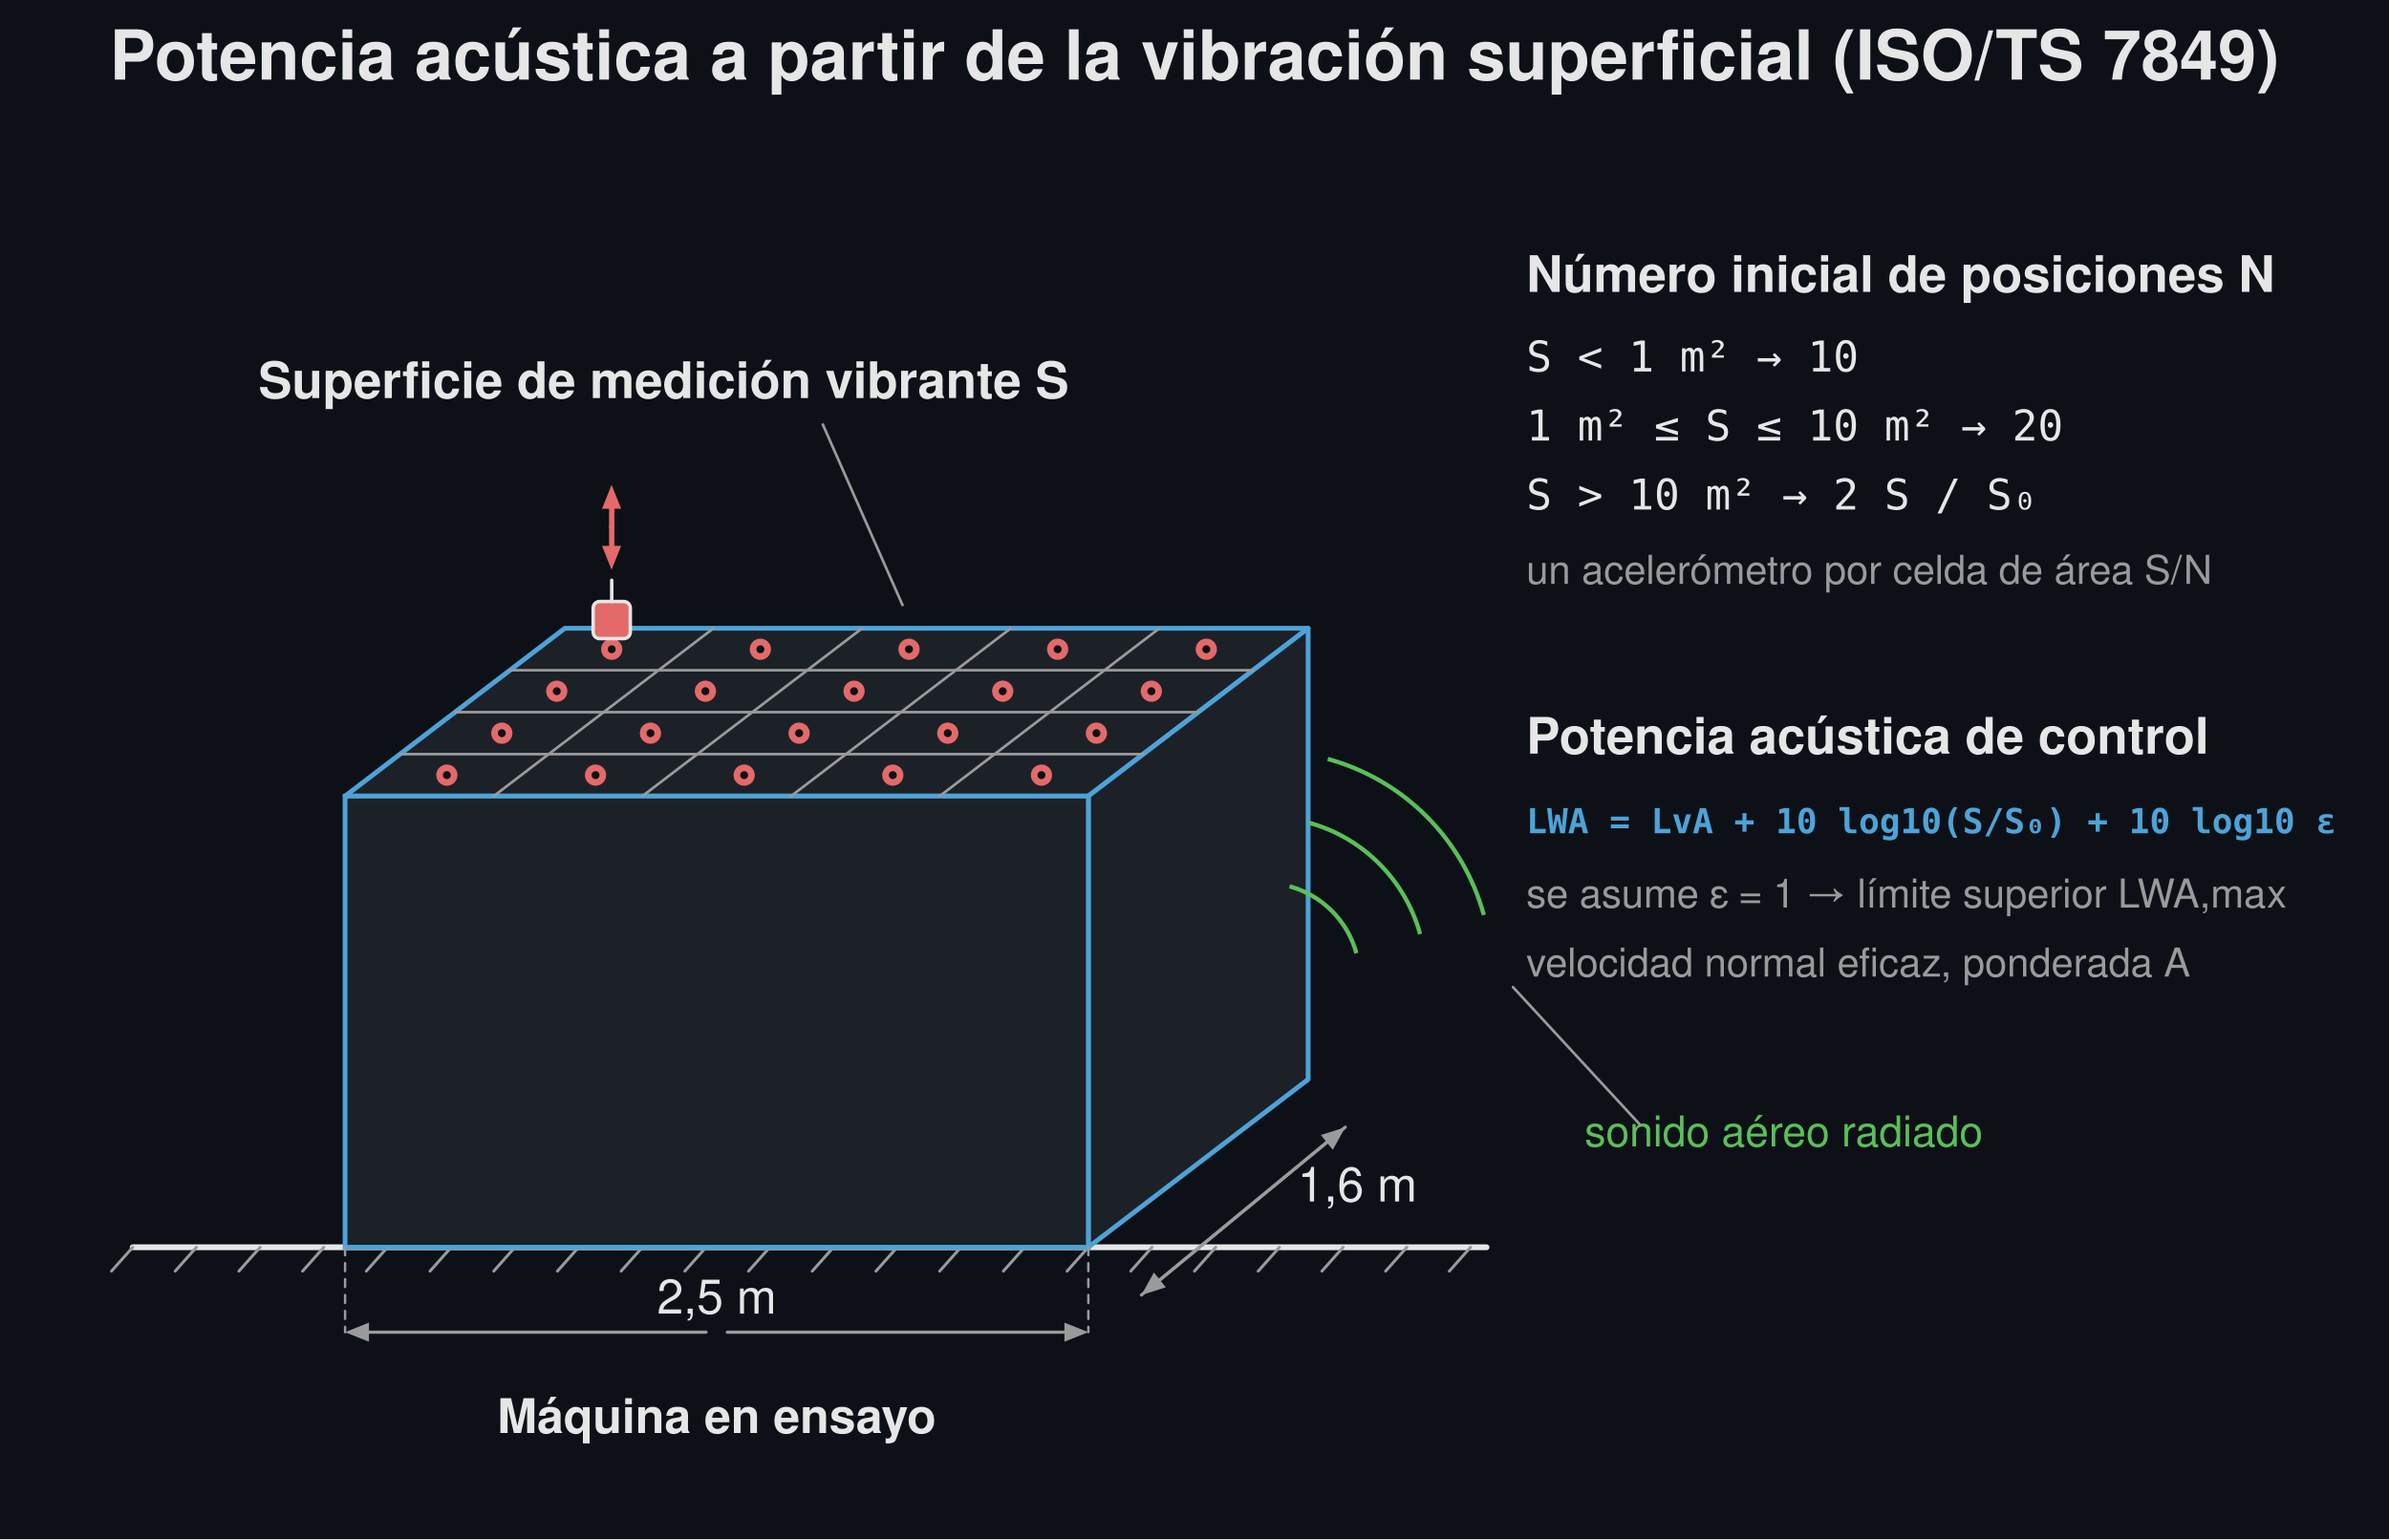
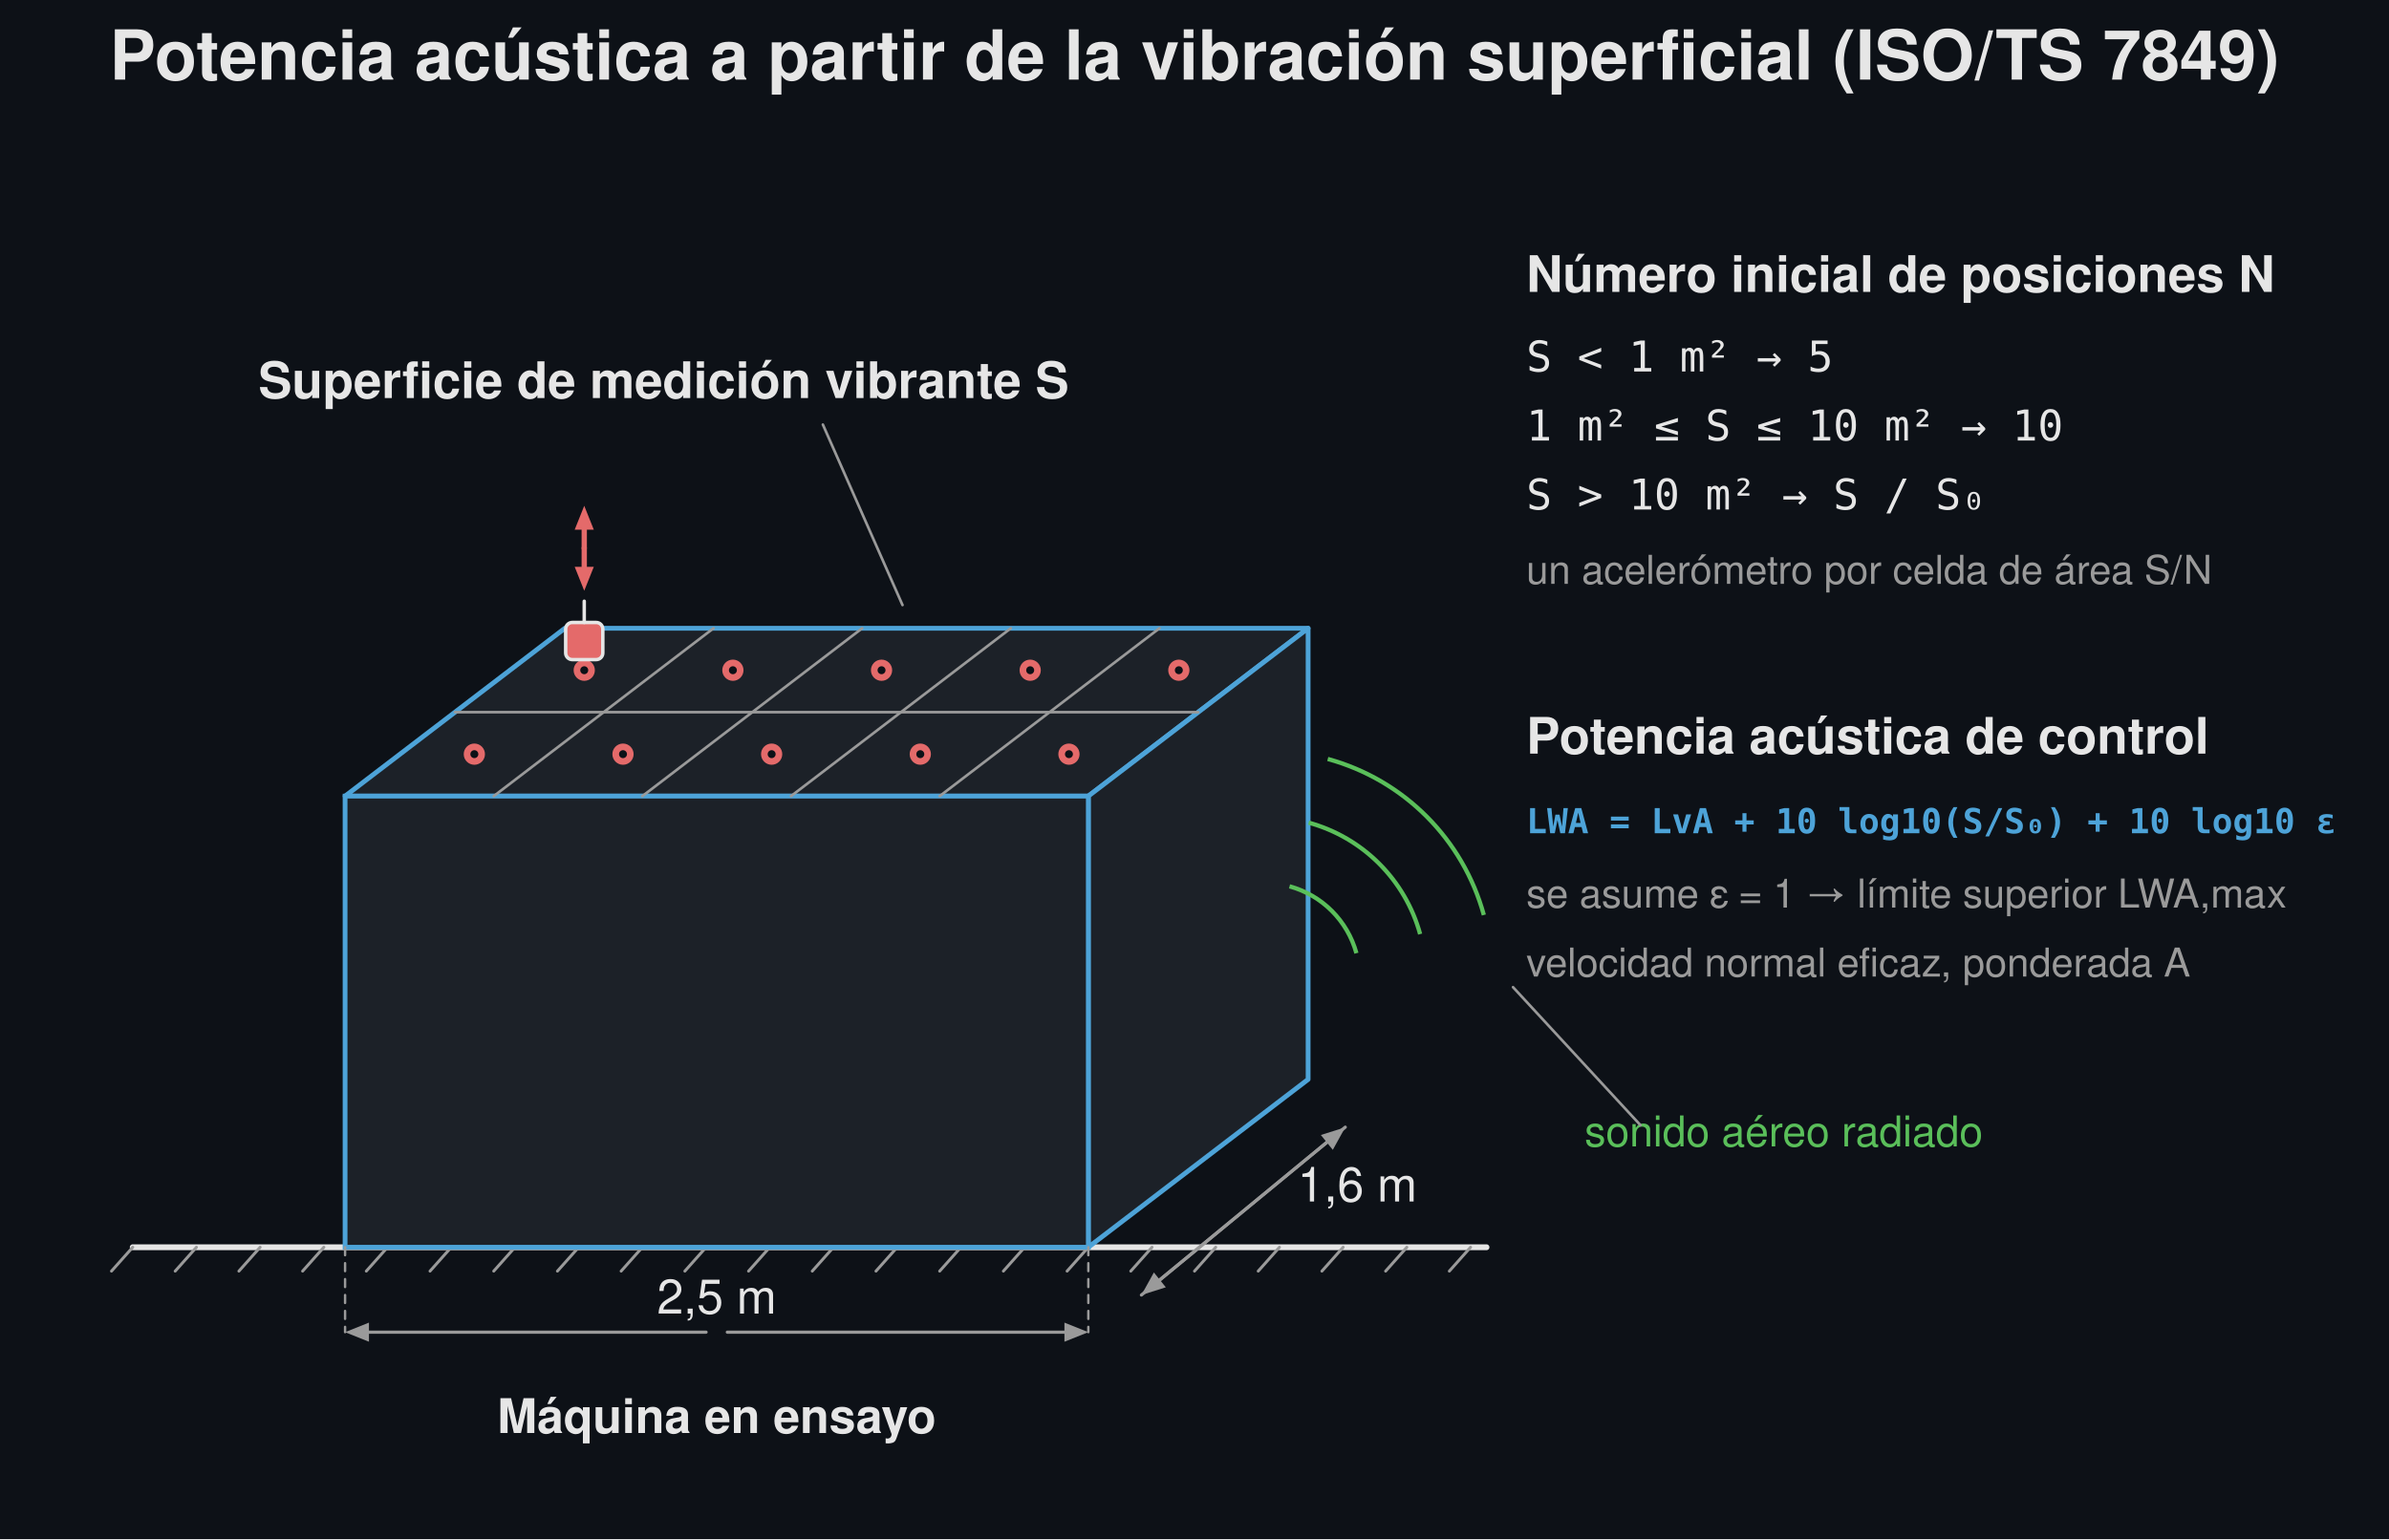
<svg xmlns="http://www.w3.org/2000/svg" width="900" height="580" viewBox="0 0 900 580">
  <rect width="900" height="580" fill="#0d1117" />
  <text x="450.0" y="30" font-family="Segoe UI, Helvetica, Arial, sans-serif" font-size="26" font-weight="600" fill="#e6e6e6" text-anchor="middle">Potencia acústica a partir de la vibración superficial (ISO/TS 7849)</text>
  <line x1="50.0" y1="470.0" x2="560.0" y2="470.0" stroke="#e6e6e6" stroke-width="2.2" stroke-linecap="round" />
  <line x1="50.0" y1="470.0" x2="42.0" y2="479.0" stroke="#9a9a9a" stroke-width="1.1" stroke-linecap="round" />
  <line x1="74.0" y1="470.0" x2="66.0" y2="479.0" stroke="#9a9a9a" stroke-width="1.1" stroke-linecap="round" />
  <line x1="98.0" y1="470.0" x2="90.0" y2="479.0" stroke="#9a9a9a" stroke-width="1.1" stroke-linecap="round" />
  <line x1="122.0" y1="470.0" x2="114.0" y2="479.0" stroke="#9a9a9a" stroke-width="1.1" stroke-linecap="round" />
  <line x1="146.0" y1="470.0" x2="138.0" y2="479.0" stroke="#9a9a9a" stroke-width="1.1" stroke-linecap="round" />
  <line x1="170.0" y1="470.0" x2="162.0" y2="479.0" stroke="#9a9a9a" stroke-width="1.1" stroke-linecap="round" />
  <line x1="194.0" y1="470.0" x2="186.0" y2="479.0" stroke="#9a9a9a" stroke-width="1.1" stroke-linecap="round" />
  <line x1="218.0" y1="470.0" x2="210.0" y2="479.0" stroke="#9a9a9a" stroke-width="1.1" stroke-linecap="round" />
  <line x1="242.0" y1="470.0" x2="234.0" y2="479.0" stroke="#9a9a9a" stroke-width="1.1" stroke-linecap="round" />
  <line x1="266.0" y1="470.0" x2="258.0" y2="479.0" stroke="#9a9a9a" stroke-width="1.1" stroke-linecap="round" />
  <line x1="290.0" y1="470.0" x2="282.0" y2="479.0" stroke="#9a9a9a" stroke-width="1.1" stroke-linecap="round" />
  <line x1="314.0" y1="470.0" x2="306.0" y2="479.0" stroke="#9a9a9a" stroke-width="1.1" stroke-linecap="round" />
  <line x1="338.0" y1="470.0" x2="330.0" y2="479.0" stroke="#9a9a9a" stroke-width="1.1" stroke-linecap="round" />
  <line x1="362.0" y1="470.0" x2="354.0" y2="479.0" stroke="#9a9a9a" stroke-width="1.1" stroke-linecap="round" />
  <line x1="386.0" y1="470.0" x2="378.0" y2="479.0" stroke="#9a9a9a" stroke-width="1.1" stroke-linecap="round" />
  <line x1="410.0" y1="470.0" x2="402.0" y2="479.0" stroke="#9a9a9a" stroke-width="1.1" stroke-linecap="round" />
  <line x1="434.0" y1="470.0" x2="426.0" y2="479.0" stroke="#9a9a9a" stroke-width="1.1" stroke-linecap="round" />
  <line x1="458.0" y1="470.0" x2="450.0" y2="479.0" stroke="#9a9a9a" stroke-width="1.1" stroke-linecap="round" />
  <line x1="482.0" y1="470.0" x2="474.0" y2="479.0" stroke="#9a9a9a" stroke-width="1.1" stroke-linecap="round" />
  <line x1="506.0" y1="470.0" x2="498.0" y2="479.0" stroke="#9a9a9a" stroke-width="1.1" stroke-linecap="round" />
  <line x1="530.0" y1="470.0" x2="522.0" y2="479.0" stroke="#9a9a9a" stroke-width="1.1" stroke-linecap="round" />
  <line x1="554.0" y1="470.0" x2="546.0" y2="479.0" stroke="#9a9a9a" stroke-width="1.1" stroke-linecap="round" />
  <path d="M 130.0 300.0 L 410.0 300.0 L 492.8 236.75 L 212.8 236.75 Z" fill="#1c2128" stroke="#4da3d8" stroke-width="1.8" stroke-linejoin="round" />
  <path d="M 410.0 300.0 L 410.0 470.0 L 492.8 406.75 L 492.8 236.75 Z" fill="#1c2128" stroke="#4da3d8" stroke-width="1.8" stroke-linejoin="round" />
  <rect x="130.0" y="300.0" width="280.0" height="170.0" rx="0.0" fill="#1c2128" stroke="#4da3d8" stroke-width="1.8" />
  <line x1="186.0" y1="300.0" x2="268.8" y2="236.75" stroke="#9a9a9a" stroke-width="1.0" stroke-linecap="round" />
  <line x1="242.0" y1="300.0" x2="324.8" y2="236.75" stroke="#9a9a9a" stroke-width="1.0" stroke-linecap="round" />
  <line x1="298.0" y1="300.0" x2="380.8" y2="236.75" stroke="#9a9a9a" stroke-width="1.0" stroke-linecap="round" />
  <line x1="354.0" y1="300.0" x2="436.8" y2="236.75" stroke="#9a9a9a" stroke-width="1.0" stroke-linecap="round" />
-   <line x1="150.7" y1="284.188" x2="430.7" y2="284.188" stroke="#9a9a9a" stroke-width="1.0" stroke-linecap="round" />
  <line x1="171.4" y1="268.375" x2="451.4" y2="268.375" stroke="#9a9a9a" stroke-width="1.0" stroke-linecap="round" />
-   <line x1="192.1" y1="252.562" x2="472.1" y2="252.562" stroke="#9a9a9a" stroke-width="1.0" stroke-linecap="round" />
-   <circle cx="168.35" cy="292.094" r="4" fill="#e46a6a" stroke="none" stroke-width="1.5" />
-   <circle cx="168.35" cy="292.094" r="1.5" fill="#0d1117" stroke="none" stroke-width="1.5" />
-   <circle cx="224.35" cy="292.094" r="4" fill="#e46a6a" stroke="none" stroke-width="1.5" />
-   <circle cx="224.35" cy="292.094" r="1.5" fill="#0d1117" stroke="none" stroke-width="1.5" />
-   <circle cx="280.35" cy="292.094" r="4" fill="#e46a6a" stroke="none" stroke-width="1.5" />
-   <circle cx="280.35" cy="292.094" r="1.5" fill="#0d1117" stroke="none" stroke-width="1.5" />
-   <circle cx="336.35" cy="292.094" r="4" fill="#e46a6a" stroke="none" stroke-width="1.5" />
-   <circle cx="336.35" cy="292.094" r="1.5" fill="#0d1117" stroke="none" stroke-width="1.5" />
-   <circle cx="392.35" cy="292.094" r="4" fill="#e46a6a" stroke="none" stroke-width="1.5" />
-   <circle cx="392.35" cy="292.094" r="1.5" fill="#0d1117" stroke="none" stroke-width="1.5" />
-   <circle cx="189.05" cy="276.281" r="4" fill="#e46a6a" stroke="none" stroke-width="1.5" />
-   <circle cx="189.05" cy="276.281" r="1.5" fill="#0d1117" stroke="none" stroke-width="1.5" />
-   <circle cx="245.05" cy="276.281" r="4" fill="#e46a6a" stroke="none" stroke-width="1.5" />
-   <circle cx="245.05" cy="276.281" r="1.5" fill="#0d1117" stroke="none" stroke-width="1.5" />
-   <circle cx="301.05" cy="276.281" r="4" fill="#e46a6a" stroke="none" stroke-width="1.5" />
-   <circle cx="301.05" cy="276.281" r="1.5" fill="#0d1117" stroke="none" stroke-width="1.5" />
-   <circle cx="357.05" cy="276.281" r="4" fill="#e46a6a" stroke="none" stroke-width="1.5" />
-   <circle cx="357.05" cy="276.281" r="1.5" fill="#0d1117" stroke="none" stroke-width="1.5" />
-   <circle cx="413.05" cy="276.281" r="4" fill="#e46a6a" stroke="none" stroke-width="1.5" />
-   <circle cx="413.05" cy="276.281" r="1.5" fill="#0d1117" stroke="none" stroke-width="1.5" />
-   <circle cx="209.75" cy="260.469" r="4" fill="#e46a6a" stroke="none" stroke-width="1.5" />
-   <circle cx="209.75" cy="260.469" r="1.5" fill="#0d1117" stroke="none" stroke-width="1.5" />
-   <circle cx="265.75" cy="260.469" r="4" fill="#e46a6a" stroke="none" stroke-width="1.5" />
-   <circle cx="265.75" cy="260.469" r="1.5" fill="#0d1117" stroke="none" stroke-width="1.5" />
-   <circle cx="321.75" cy="260.469" r="4" fill="#e46a6a" stroke="none" stroke-width="1.5" />
-   <circle cx="321.75" cy="260.469" r="1.5" fill="#0d1117" stroke="none" stroke-width="1.5" />
-   <circle cx="377.75" cy="260.469" r="4" fill="#e46a6a" stroke="none" stroke-width="1.5" />
-   <circle cx="377.75" cy="260.469" r="1.5" fill="#0d1117" stroke="none" stroke-width="1.5" />
-   <circle cx="433.75" cy="260.469" r="4" fill="#e46a6a" stroke="none" stroke-width="1.5" />
-   <circle cx="433.75" cy="260.469" r="1.5" fill="#0d1117" stroke="none" stroke-width="1.5" />
-   <circle cx="230.45" cy="244.656" r="4" fill="#e46a6a" stroke="none" stroke-width="1.5" />
-   <circle cx="230.45" cy="244.656" r="1.5" fill="#0d1117" stroke="none" stroke-width="1.5" />
-   <circle cx="286.45" cy="244.656" r="4" fill="#e46a6a" stroke="none" stroke-width="1.5" />
-   <circle cx="286.45" cy="244.656" r="1.5" fill="#0d1117" stroke="none" stroke-width="1.5" />
-   <circle cx="342.45" cy="244.656" r="4" fill="#e46a6a" stroke="none" stroke-width="1.5" />
-   <circle cx="342.45" cy="244.656" r="1.5" fill="#0d1117" stroke="none" stroke-width="1.5" />
-   <circle cx="398.45" cy="244.656" r="4" fill="#e46a6a" stroke="none" stroke-width="1.5" />
-   <circle cx="398.45" cy="244.656" r="1.5" fill="#0d1117" stroke="none" stroke-width="1.5" />
-   <circle cx="454.45" cy="244.656" r="4" fill="#e46a6a" stroke="none" stroke-width="1.5" />
-   <circle cx="454.45" cy="244.656" r="1.5" fill="#0d1117" stroke="none" stroke-width="1.5" />
-   <rect x="223.45" y="226.656" width="14.0" height="14.0" rx="2.5" fill="#e46a6a" stroke="#e6e6e6" stroke-width="1.3" />
-   <line x1="230.45" y1="226.656" x2="230.45" y2="218.656" stroke="#e6e6e6" stroke-width="1.3" stroke-linecap="round" />
-   <line x1="230.45" y1="198.656" x2="230.45" y2="191.656" stroke="#e46a6a" stroke-width="2.0" stroke-linecap="round" />
-   <path d="M 230.4 182.7 L 234.0 191.7 L 226.8 191.7 Z" fill="#e46a6a" stroke="none" stroke-width="1.5" stroke-linejoin="round" />
-   <line x1="230.45" y1="198.656" x2="230.45" y2="205.656" stroke="#e46a6a" stroke-width="2.0" stroke-linecap="round" />
-   <path d="M 230.4 214.7 L 226.8 205.7 L 234.0 205.7 Z" fill="#e46a6a" stroke="none" stroke-width="1.5" stroke-linejoin="round" />
+   <circle cx="178.7" cy="284.188" r="4" fill="#e46a6a" stroke="none" stroke-width="1.5" />
+   <circle cx="178.7" cy="284.188" r="1.5" fill="#0d1117" stroke="none" stroke-width="1.5" />
+   <circle cx="234.7" cy="284.188" r="4" fill="#e46a6a" stroke="none" stroke-width="1.5" />
+   <circle cx="234.7" cy="284.188" r="1.5" fill="#0d1117" stroke="none" stroke-width="1.5" />
+   <circle cx="290.7" cy="284.188" r="4" fill="#e46a6a" stroke="none" stroke-width="1.5" />
+   <circle cx="290.7" cy="284.188" r="1.5" fill="#0d1117" stroke="none" stroke-width="1.5" />
+   <circle cx="346.7" cy="284.188" r="4" fill="#e46a6a" stroke="none" stroke-width="1.5" />
+   <circle cx="346.7" cy="284.188" r="1.5" fill="#0d1117" stroke="none" stroke-width="1.5" />
+   <circle cx="402.7" cy="284.188" r="4" fill="#e46a6a" stroke="none" stroke-width="1.5" />
+   <circle cx="402.7" cy="284.188" r="1.5" fill="#0d1117" stroke="none" stroke-width="1.5" />
+   <circle cx="220.1" cy="252.562" r="4" fill="#e46a6a" stroke="none" stroke-width="1.5" />
+   <circle cx="220.1" cy="252.562" r="1.5" fill="#0d1117" stroke="none" stroke-width="1.5" />
+   <circle cx="276.1" cy="252.562" r="4" fill="#e46a6a" stroke="none" stroke-width="1.5" />
+   <circle cx="276.1" cy="252.562" r="1.5" fill="#0d1117" stroke="none" stroke-width="1.5" />
+   <circle cx="332.1" cy="252.562" r="4" fill="#e46a6a" stroke="none" stroke-width="1.5" />
+   <circle cx="332.1" cy="252.562" r="1.5" fill="#0d1117" stroke="none" stroke-width="1.5" />
+   <circle cx="388.1" cy="252.562" r="4" fill="#e46a6a" stroke="none" stroke-width="1.5" />
+   <circle cx="388.1" cy="252.562" r="1.5" fill="#0d1117" stroke="none" stroke-width="1.5" />
+   <circle cx="444.1" cy="252.562" r="4" fill="#e46a6a" stroke="none" stroke-width="1.5" />
+   <circle cx="444.1" cy="252.562" r="1.5" fill="#0d1117" stroke="none" stroke-width="1.5" />
+   <rect x="213.1" y="234.562" width="14.0" height="14.0" rx="2.5" fill="#e46a6a" stroke="#e6e6e6" stroke-width="1.3" />
+   <line x1="220.1" y1="234.562" x2="220.1" y2="226.562" stroke="#e6e6e6" stroke-width="1.3" stroke-linecap="round" />
+   <line x1="220.1" y1="206.562" x2="220.1" y2="199.562" stroke="#e46a6a" stroke-width="2.0" stroke-linecap="round" />
+   <path d="M 220.1 190.6 L 223.7 199.6 L 216.5 199.6 Z" fill="#e46a6a" stroke="none" stroke-width="1.5" stroke-linejoin="round" />
+   <line x1="220.1" y1="206.562" x2="220.1" y2="213.562" stroke="#e46a6a" stroke-width="2.0" stroke-linecap="round" />
+   <path d="M 220.1 222.6 L 216.5 213.6 L 223.7 213.6 Z" fill="#e46a6a" stroke="none" stroke-width="1.5" stroke-linejoin="round" />
  <text x="250" y="150" font-family="Segoe UI, Helvetica, Arial, sans-serif" font-size="19" fill="#e6e6e6" text-anchor="middle" font-weight="600">Superficie de medición vibrante S</text>
  <line x1="310" y1="160" x2="340" y2="228" stroke="#9a9a9a" stroke-width="1.0" stroke-linecap="round" />
  <path d="M 485.8 334.0 A 36 36 0 0 1 511.0 359.2" fill="none" stroke="#5abf5a" stroke-width="1.6" stroke-linejoin="round" />
  <path d="M 493.0 310.0 A 60 60 0 0 1 535.0 352.0" fill="none" stroke="#5abf5a" stroke-width="1.6" stroke-linejoin="round" />
  <path d="M 500.2 286.0 A 84 84 0 0 1 559.0 344.8" fill="none" stroke="#5abf5a" stroke-width="1.6" stroke-linejoin="round" />
  <text x="672" y="432" font-family="Segoe UI, Helvetica, Arial, sans-serif" font-size="16" fill="#5abf5a" text-anchor="middle">sonido aéreo radiado</text>
  <line x1="618" y1="424" x2="570" y2="372" stroke="#9a9a9a" stroke-width="1.0" stroke-linecap="round" />
  <line x1="130.0" y1="470.0" x2="130.0" y2="502.0" stroke="#9a9a9a" stroke-width="0.9" stroke-dasharray="3,3" stroke-linecap="round" />
  <line x1="410.0" y1="470.0" x2="410.0" y2="502.0" stroke="#9a9a9a" stroke-width="0.9" stroke-dasharray="3,3" stroke-linecap="round" />
  <line x1="266.0" y1="502.0" x2="139.0" y2="502.0" stroke="#9a9a9a" stroke-width="1.2" stroke-linecap="round" />
  <path d="M 130.0 502.0 L 139.0 498.4 L 139.0 505.6 Z" fill="#9a9a9a" stroke="none" stroke-width="1.5" stroke-linejoin="round" />
  <line x1="274.0" y1="502.0" x2="401.0" y2="502.0" stroke="#9a9a9a" stroke-width="1.2" stroke-linecap="round" />
  <path d="M 410.0 502.0 L 401.0 505.6 L 401.0 498.4 Z" fill="#9a9a9a" stroke="none" stroke-width="1.5" stroke-linejoin="round" />
  <text x="270.0" y="495.0" font-family="Segoe UI, Helvetica, Arial, sans-serif" font-size="18" fill="#e6e6e6" text-anchor="middle">2,5 m</text>
  <line x1="430.0" y1="488.0" x2="499.853" y2="430.472" stroke="#9a9a9a" stroke-width="1.2" stroke-linecap="round" />
  <path d="M 506.8 424.8 L 502.1 433.3 L 497.6 427.7 Z" fill="#9a9a9a" stroke="none" stroke-width="1.5" stroke-linejoin="round" />
  <line x1="506.8" y1="424.75" x2="436.947" y2="482.278" stroke="#9a9a9a" stroke-width="1.2" stroke-linecap="round" />
  <path d="M 430.0 488.0 L 434.7 479.5 L 439.2 485.1 Z" fill="#9a9a9a" stroke="none" stroke-width="1.5" stroke-linejoin="round" />
  <text x="488.8" y="452.75" font-family="Segoe UI, Helvetica, Arial, sans-serif" font-size="18" fill="#e6e6e6" text-anchor="start">1,6 m</text>
  <text x="270.0" y="540" font-family="Segoe UI, Helvetica, Arial, sans-serif" font-size="18" fill="#e6e6e6" text-anchor="middle" font-weight="600">Máquina en ensayo</text>
  <text x="575.0" y="110" font-family="Segoe UI, Helvetica, Arial, sans-serif" font-size="19" fill="#e6e6e6" text-anchor="start" font-weight="600">Número inicial de posiciones N</text>
-   <text x="575.0" y="140" font-family="Consolas, Menlo, monospace" font-size="16" fill="#e6e6e6" text-anchor="start">S &lt; 1 m²   →   10</text>
-   <text x="575.0" y="166" font-family="Consolas, Menlo, monospace" font-size="16" fill="#e6e6e6" text-anchor="start">1 m² ≤ S ≤ 10 m²  →  20</text>
-   <text x="575.0" y="192" font-family="Consolas, Menlo, monospace" font-size="16" fill="#e6e6e6" text-anchor="start">S &gt; 10 m²  →  2 S / S₀</text>
+   <text x="575.0" y="140" font-family="Consolas, Menlo, monospace" font-size="16" fill="#e6e6e6" text-anchor="start">S &lt; 1 m²   →   5</text>
+   <text x="575.0" y="166" font-family="Consolas, Menlo, monospace" font-size="16" fill="#e6e6e6" text-anchor="start">1 m² ≤ S ≤ 10 m²  →  10</text>
+   <text x="575.0" y="192" font-family="Consolas, Menlo, monospace" font-size="16" fill="#e6e6e6" text-anchor="start">S &gt; 10 m²  →  S / S₀</text>
  <text x="575.0" y="220" font-family="Segoe UI, Helvetica, Arial, sans-serif" font-size="15" fill="#9a9a9a" text-anchor="start">un acelerómetro por celda de área S/N</text>
  <text x="575.0" y="284" font-family="Segoe UI, Helvetica, Arial, sans-serif" font-size="19" fill="#e6e6e6" text-anchor="start" font-weight="600">Potencia acústica de control</text>
  <text x="575.0" y="314" font-family="Consolas, Menlo, monospace" font-size="13" fill="#4da3d8" text-anchor="start" font-weight="600">LWA = LvA + 10 log10(S/S₀) + 10 log10 ε</text>
  <text x="575.0" y="342" font-family="Segoe UI, Helvetica, Arial, sans-serif" font-size="15" fill="#9a9a9a" text-anchor="start">se asume ε = 1 → límite superior LWA,max</text>
  <text x="575.0" y="368" font-family="Segoe UI, Helvetica, Arial, sans-serif" font-size="15" fill="#9a9a9a" text-anchor="start">velocidad normal eficaz, ponderada A</text>
</svg>
